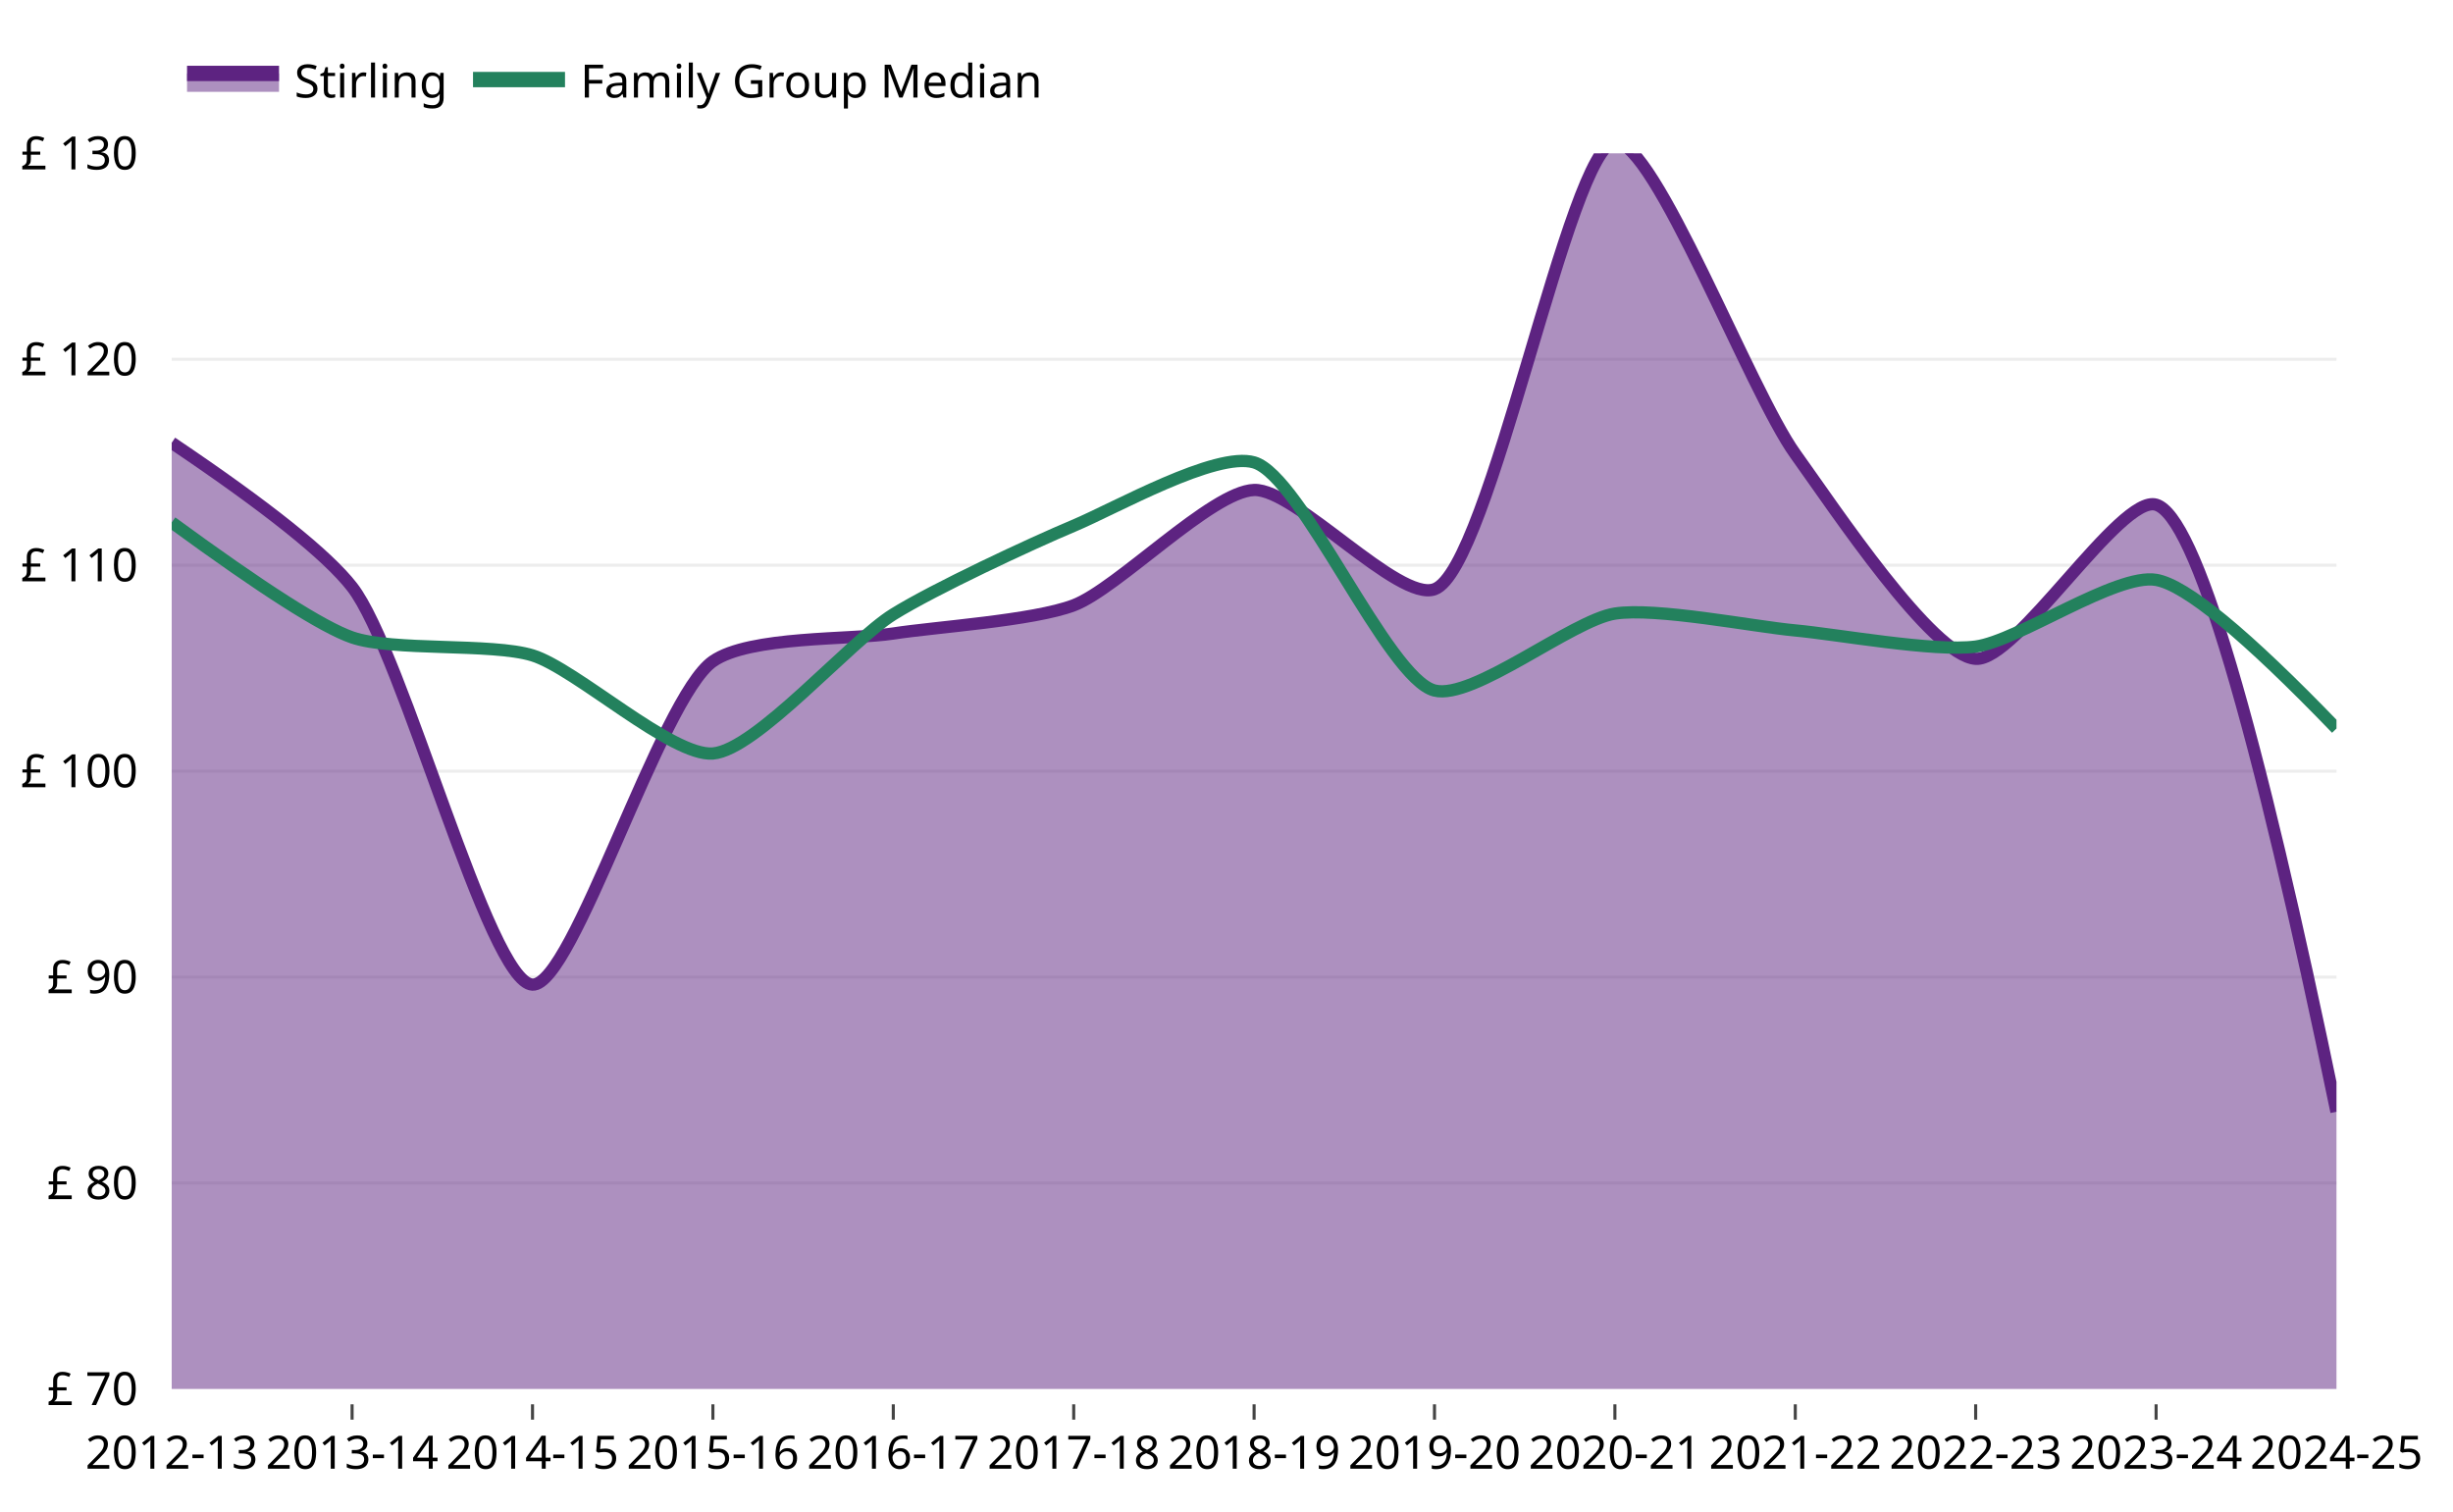
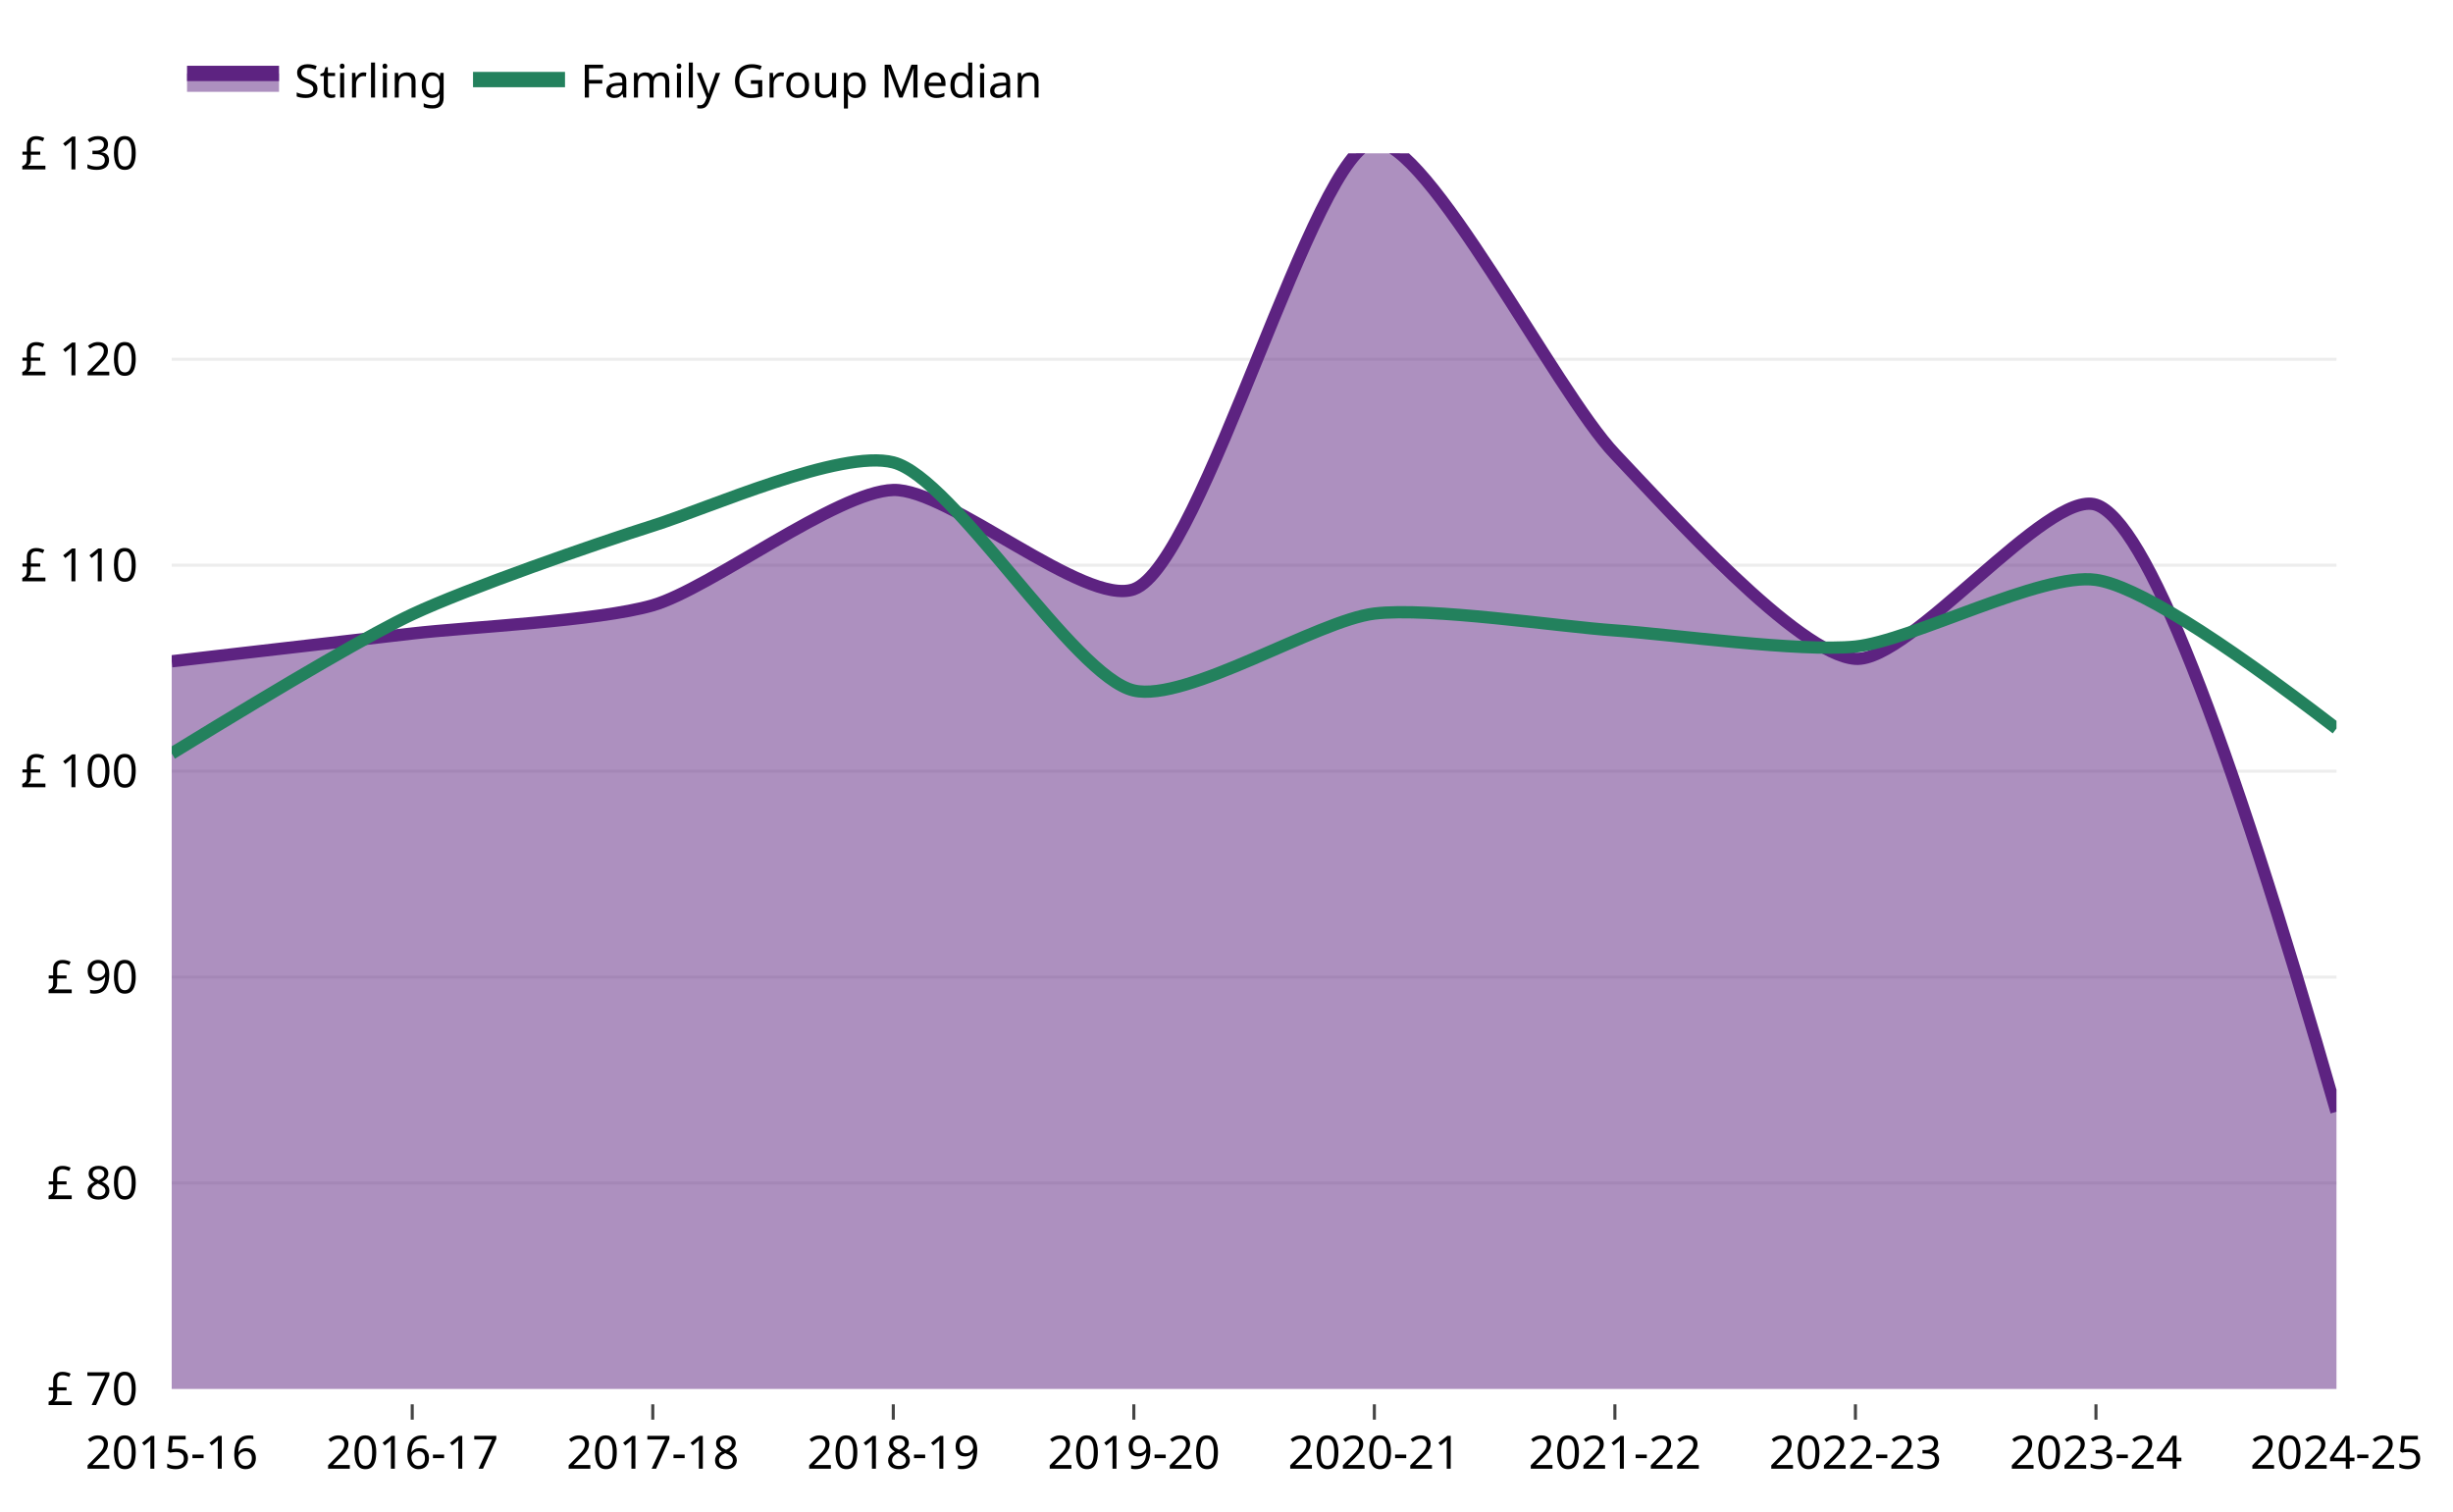
<svg xmlns="http://www.w3.org/2000/svg" class="main-svg" width="800" height="493" style="" viewBox="0 0 800 493">
  <rect x="0" y="0" width="800" height="493" style="fill: rgb(255, 255, 255); fill-opacity: 1;" />
-   <defs id="defs-bb5d37">
+   <defs id="defs-3ebbb4">
    <g class="clips">
-       <clipPath id="clipbb5d37xyplot" class="plotclip">
+       <clipPath id="clip3ebbb4xyplot" class="plotclip">
        <rect width="706" height="403" />
      </clipPath>
-       <clipPath class="axesclip" id="clipbb5d37x">
+       <clipPath class="axesclip" id="clip3ebbb4x">
        <rect x="56" y="0" width="706" height="493" />
      </clipPath>
-       <clipPath class="axesclip" id="clipbb5d37y">
+       <clipPath class="axesclip" id="clip3ebbb4y">
        <rect x="0" y="50" width="800" height="403" />
      </clipPath>
-       <clipPath class="axesclip" id="clipbb5d37xy">
+       <clipPath class="axesclip" id="clip3ebbb4xy">
        <rect x="56" y="50" width="706" height="403" />
      </clipPath>
    </g>
    <g class="gradients" />
    <g class="patterns" />
  </defs>
  <g class="bglayer">
    <rect class="bg" x="46" y="40" width="726" height="423" style="fill: rgb(0, 0, 0); fill-opacity: 0; stroke-width: 0;" />
  </g>
  <g class="layer-below">
    <g class="imagelayer" />
    <g class="shapelayer" />
  </g>
  <g class="cartesianlayer">
    <g class="subplot xy">
      <g class="layer-subplot">
        <g class="shapelayer" />
        <g class="imagelayer" />
      </g>
      <g class="minor-gridlayer">
        <g class="x" />
        <g class="y" />
      </g>
      <g class="gridlayer">
        <g class="x">
-           <path class="xgrid crisp" transform="translate(114.83,0)" d="M0,50v403" style="stroke: rgb(255, 255, 255); stroke-opacity: 1; stroke-width: 1px;" />
-           <path class="xgrid crisp" transform="translate(173.67,0)" d="M0,50v403" style="stroke: rgb(255, 255, 255); stroke-opacity: 1; stroke-width: 1px;" />
-           <path class="xgrid crisp" transform="translate(232.5,0)" d="M0,50v403" style="stroke: rgb(255, 255, 255); stroke-opacity: 1; stroke-width: 1px;" />
+           <path class="xgrid crisp" transform="translate(134.44,0)" d="M0,50v403" style="stroke: rgb(255, 255, 255); stroke-opacity: 1; stroke-width: 1px;" />
+           <path class="xgrid crisp" transform="translate(212.89,0)" d="M0,50v403" style="stroke: rgb(255, 255, 255); stroke-opacity: 1; stroke-width: 1px;" />
          <path class="xgrid crisp" transform="translate(291.33,0)" d="M0,50v403" style="stroke: rgb(255, 255, 255); stroke-opacity: 1; stroke-width: 1px;" />
-           <path class="xgrid crisp" transform="translate(350.17,0)" d="M0,50v403" style="stroke: rgb(255, 255, 255); stroke-opacity: 1; stroke-width: 1px;" />
-           <path class="xgrid crisp" transform="translate(409,0)" d="M0,50v403" style="stroke: rgb(255, 255, 255); stroke-opacity: 1; stroke-width: 1px;" />
-           <path class="xgrid crisp" transform="translate(467.83,0)" d="M0,50v403" style="stroke: rgb(255, 255, 255); stroke-opacity: 1; stroke-width: 1px;" />
+           <path class="xgrid crisp" transform="translate(369.78,0)" d="M0,50v403" style="stroke: rgb(255, 255, 255); stroke-opacity: 1; stroke-width: 1px;" />
+           <path class="xgrid crisp" transform="translate(448.22,0)" d="M0,50v403" style="stroke: rgb(255, 255, 255); stroke-opacity: 1; stroke-width: 1px;" />
          <path class="xgrid crisp" transform="translate(526.67,0)" d="M0,50v403" style="stroke: rgb(255, 255, 255); stroke-opacity: 1; stroke-width: 1px;" />
-           <path class="xgrid crisp" transform="translate(585.5,0)" d="M0,50v403" style="stroke: rgb(255, 255, 255); stroke-opacity: 1; stroke-width: 1px;" />
-           <path class="xgrid crisp" transform="translate(644.33,0)" d="M0,50v403" style="stroke: rgb(255, 255, 255); stroke-opacity: 1; stroke-width: 1px;" />
-           <path class="xgrid crisp" transform="translate(703.17,0)" d="M0,50v403" style="stroke: rgb(255, 255, 255); stroke-opacity: 1; stroke-width: 1px;" />
+           <path class="xgrid crisp" transform="translate(605.11,0)" d="M0,50v403" style="stroke: rgb(255, 255, 255); stroke-opacity: 1; stroke-width: 1px;" />
+           <path class="xgrid crisp" transform="translate(683.56,0)" d="M0,50v403" style="stroke: rgb(255, 255, 255); stroke-opacity: 1; stroke-width: 1px;" />
        </g>
        <g class="y">
          <path class="ygrid crisp" transform="translate(0,385.83)" d="M56,0h706" style="stroke: rgb(237, 237, 237); stroke-opacity: 1; stroke-width: 1px;" />
          <path class="ygrid crisp" transform="translate(0,318.67)" d="M56,0h706" style="stroke: rgb(237, 237, 237); stroke-opacity: 1; stroke-width: 1px;" />
          <path class="ygrid crisp" transform="translate(0,251.5)" d="M56,0h706" style="stroke: rgb(237, 237, 237); stroke-opacity: 1; stroke-width: 1px;" />
          <path class="ygrid crisp" transform="translate(0,184.33)" d="M56,0h706" style="stroke: rgb(237, 237, 237); stroke-opacity: 1; stroke-width: 1px;" />
          <path class="ygrid crisp" transform="translate(0,117.17)" d="M56,0h706" style="stroke: rgb(237, 237, 237); stroke-opacity: 1; stroke-width: 1px;" />
        </g>
      </g>
      <g class="zerolinelayer" />
      <g class="layer-between">
        <g class="shapelayer" />
        <g class="imagelayer" />
      </g>
      <path class="xlines-below" />
      <path class="ylines-below" />
      <g class="overlines-below" />
      <g class="xaxislayer-below" />
      <g class="yaxislayer-below" />
      <g class="overaxes-below" />
      <g class="overplot">
-         <g class="xy" transform="translate(56,50)" clip-path="url(#clipbb5d37xyplot)">
+         <g class="xy" transform="translate(56,50)" clip-path="url(#clip3ebbb4xyplot)">
          <g class="scatterlayer mlayer">
-             <g class="trace scatter trace89820f" style="stroke-miterlimit: 2;">
+             <g class="trace scatter trace1bfba2" style="stroke-miterlimit: 2;">
              <g class="fills">
                <g>
-                   <path class="js-fill" d="M706,873.17L0,873.17L0,94.4Q46.68,125.81 58.83,141.43C75.54,162.91 103.33,270.52 117.67,271.12C130.88,271.67 159.35,177.59 176.5,165.67C188.54,157.3 221.6,158.74 235.33,156.61C249.06,154.48 280.95,152.42 294.17,147.41C308.49,141.99 339.14,110.26 353,109.8C366.6,109.35 399.98,146.39 411.83,142.17C429.96,135.71 455.79,-2.62 470.67,-3.67C483.53,-4.58 514.68,77.43 529.5,98.05C542.4,116 574.09,163.85 588.33,164.86C601.61,165.8 635.46,111.14 647.17,114.6Q666.3,120.26 706,312.59" style="fill: rgb(93, 35, 129); fill-opacity: 0.5; stroke-width: 0;" />
+                   <path class="js-fill" d="M706,873.17L0,873.17L0,165.67Q60.14,158.74 78.44,156.61C96.75,154.48 139.01,152.59 156.89,147.41C175.66,141.97 216.91,110.31 235.33,109.8C253.52,109.29 297.65,147.93 313.78,142.17C336.32,134.12 372.6,-2.06 392.22,-3.67C409.5,-5.09 451.24,77.65 470.67,98.05C488.07,116.32 530.32,163.58 549.11,164.86C566.98,166.07 611.72,109.49 627.56,114.6Q651.5,122.32 706,312.59" style="fill: rgb(93, 35, 129); fill-opacity: 0.5; stroke-width: 0;" />
                </g>
              </g>
              <g class="errorbars" />
              <g class="lines">
-                 <path class="js-line" d="M0,94.4Q46.68,125.81 58.83,141.43C75.54,162.91 103.33,270.52 117.67,271.12C130.88,271.67 159.35,177.59 176.5,165.67C188.54,157.3 221.6,158.74 235.33,156.61C249.06,154.48 280.95,152.42 294.17,147.41C308.49,141.99 339.14,110.26 353,109.8C366.6,109.35 399.98,146.39 411.83,142.17C429.96,135.71 455.79,-2.62 470.67,-3.67C483.53,-4.58 514.68,77.43 529.5,98.05C542.4,116 574.09,163.85 588.33,164.86C601.61,165.8 635.46,111.14 647.17,114.6Q666.3,120.26 706,312.59" style="vector-effect: none; fill: none; stroke: rgb(93, 35, 129); stroke-opacity: 1; stroke-width: 4px; opacity: 1;" />
+                 <path class="js-line" d="M0,165.67Q60.14,158.74 78.44,156.61C96.75,154.48 139.01,152.59 156.89,147.41C175.66,141.97 216.91,110.31 235.33,109.8C253.52,109.29 297.65,147.93 313.78,142.17C336.32,134.12 372.6,-2.06 392.22,-3.67C409.5,-5.09 451.24,77.65 470.67,98.05C488.07,116.32 530.32,163.58 549.11,164.86C566.98,166.07 611.72,109.49 627.56,114.6Q651.5,122.32 706,312.59" style="vector-effect: none; fill: none; stroke: rgb(93, 35, 129); stroke-opacity: 1; stroke-width: 4px; opacity: 1;" />
              </g>
              <g class="points" />
              <g class="text" />
            </g>
-             <g class="trace scatter trace765763" style="stroke-miterlimit: 2; opacity: 1;">
+             <g class="trace scatter tracea3b0d0" style="stroke-miterlimit: 2; opacity: 1;">
              <g class="fills" />
              <g class="errorbars" />
              <g class="lines">
-                 <path class="js-line" d="M0,120.36Q44.48,152.92 58.83,157.89C72.04,162.46 104.34,159.64 117.67,163.74C131.85,168.11 163.11,196.81 176.5,195.74C190.6,194.62 221.14,159.19 235.33,150.36C248.65,142.07 280.27,127.3 294.17,121.47C307.73,115.78 340.44,97.16 353,100.8C368.5,105.29 396.46,171.29 411.83,175.2C424.45,178.41 456.66,152.3 470.67,150.11C484.14,148.01 515.77,154.35 529.5,155.61C543.23,156.87 574.8,162.67 588.33,160.87C602.27,159.01 634.05,136.9 647.17,139.12Q661.64,141.57 706,187.6" style="vector-effect: none; fill: none; stroke: rgb(35, 129, 93); stroke-opacity: 1; stroke-width: 4px; opacity: 1;" />
+                 <path class="js-line" d="M0,195.74Q59.75,159.13 78.44,150.36C96.39,141.94 138.45,127.28 156.89,121.47C175.06,115.75 218.16,96.41 235.33,100.8C255.15,105.87 294.05,170.69 313.78,175.2C331,179.13 373.7,152.34 392.22,150.11C410.32,147.93 452.36,154.35 470.67,155.61C488.97,156.87 530.96,162.72 549.11,160.87C567.58,158.98 609.79,136.59 627.56,139.12Q646.47,141.82 706,187.6" style="vector-effect: none; fill: none; stroke: rgb(35, 129, 93); stroke-opacity: 1; stroke-width: 4px; opacity: 1;" />
              </g>
              <g class="points" />
              <g class="text" />
            </g>
          </g>
        </g>
      </g>
      <g class="zerolinelayer-above" />
      <path class="xlines-above crisp" d="" style="fill: none; stroke-width: 1px; stroke: rgb(0, 0, 0); stroke-opacity: 0;" />
      <path class="ylines-above crisp" d="M0,0" style="fill: none;" />
      <g class="overlines-above" />
      <g class="xaxislayer-above">
-         <path class="xtick ticks crisp" d="M0,463v-5" transform="translate(114.83,0)" style="stroke: rgb(68, 68, 68); stroke-opacity: 1; stroke-width: 1px;" />
-         <path class="xtick ticks crisp" d="M0,463v-5" transform="translate(173.67,0)" style="stroke: rgb(68, 68, 68); stroke-opacity: 1; stroke-width: 1px;" />
-         <path class="xtick ticks crisp" d="M0,463v-5" transform="translate(232.5,0)" style="stroke: rgb(68, 68, 68); stroke-opacity: 1; stroke-width: 1px;" />
+         <path class="xtick ticks crisp" d="M0,463v-5" transform="translate(134.44,0)" style="stroke: rgb(68, 68, 68); stroke-opacity: 1; stroke-width: 1px;" />
+         <path class="xtick ticks crisp" d="M0,463v-5" transform="translate(212.89,0)" style="stroke: rgb(68, 68, 68); stroke-opacity: 1; stroke-width: 1px;" />
        <path class="xtick ticks crisp" d="M0,463v-5" transform="translate(291.33,0)" style="stroke: rgb(68, 68, 68); stroke-opacity: 1; stroke-width: 1px;" />
-         <path class="xtick ticks crisp" d="M0,463v-5" transform="translate(350.17,0)" style="stroke: rgb(68, 68, 68); stroke-opacity: 1; stroke-width: 1px;" />
-         <path class="xtick ticks crisp" d="M0,463v-5" transform="translate(409,0)" style="stroke: rgb(68, 68, 68); stroke-opacity: 1; stroke-width: 1px;" />
-         <path class="xtick ticks crisp" d="M0,463v-5" transform="translate(467.83,0)" style="stroke: rgb(68, 68, 68); stroke-opacity: 1; stroke-width: 1px;" />
+         <path class="xtick ticks crisp" d="M0,463v-5" transform="translate(369.78,0)" style="stroke: rgb(68, 68, 68); stroke-opacity: 1; stroke-width: 1px;" />
+         <path class="xtick ticks crisp" d="M0,463v-5" transform="translate(448.22,0)" style="stroke: rgb(68, 68, 68); stroke-opacity: 1; stroke-width: 1px;" />
        <path class="xtick ticks crisp" d="M0,463v-5" transform="translate(526.67,0)" style="stroke: rgb(68, 68, 68); stroke-opacity: 1; stroke-width: 1px;" />
-         <path class="xtick ticks crisp" d="M0,463v-5" transform="translate(585.5,0)" style="stroke: rgb(68, 68, 68); stroke-opacity: 1; stroke-width: 1px;" />
-         <path class="xtick ticks crisp" d="M0,463v-5" transform="translate(644.33,0)" style="stroke: rgb(68, 68, 68); stroke-opacity: 1; stroke-width: 1px;" />
-         <path class="xtick ticks crisp" d="M0,463v-5" transform="translate(703.17,0)" style="stroke: rgb(68, 68, 68); stroke-opacity: 1; stroke-width: 1px;" />
-         <g class="xtick">
-           <text text-anchor="middle" x="0" y="479" transform="translate(56,0)" style="font-family: 'Segoe UI Semibold'; font-size: 15px; fill: rgb(0, 0, 0); fill-opacity: 1; white-space: pre;">2012-13</text>
-         </g>
-         <g class="xtick">
-           <text text-anchor="middle" x="0" y="479" transform="translate(114.83,0)" style="font-family: 'Segoe UI Semibold'; font-size: 15px; fill: rgb(0, 0, 0); fill-opacity: 1; white-space: pre;">2013-14</text>
-         </g>
-         <g class="xtick">
-           <text text-anchor="middle" x="0" y="479" transform="translate(173.67,0)" style="font-family: 'Segoe UI Semibold'; font-size: 15px; fill: rgb(0, 0, 0); fill-opacity: 1; white-space: pre;">2014-15</text>
-         </g>
-         <g class="xtick">
-           <text text-anchor="middle" x="0" y="479" transform="translate(232.5,0)" style="font-family: 'Segoe UI Semibold'; font-size: 15px; fill: rgb(0, 0, 0); fill-opacity: 1; white-space: pre;">2015-16</text>
-         </g>
-         <g class="xtick">
-           <text text-anchor="middle" x="0" y="479" transform="translate(291.33,0)" style="font-family: 'Segoe UI Semibold'; font-size: 15px; fill: rgb(0, 0, 0); fill-opacity: 1; white-space: pre;">2016-17</text>
-         </g>
-         <g class="xtick">
-           <text text-anchor="middle" x="0" y="479" transform="translate(350.17,0)" style="font-family: 'Segoe UI Semibold'; font-size: 15px; fill: rgb(0, 0, 0); fill-opacity: 1; white-space: pre;">2017-18</text>
-         </g>
-         <g class="xtick">
-           <text text-anchor="middle" x="0" y="479" transform="translate(409,0)" style="font-family: 'Segoe UI Semibold'; font-size: 15px; fill: rgb(0, 0, 0); fill-opacity: 1; white-space: pre;">2018-19</text>
-         </g>
-         <g class="xtick">
-           <text text-anchor="middle" x="0" y="479" transform="translate(467.83,0)" style="font-family: 'Segoe UI Semibold'; font-size: 15px; fill: rgb(0, 0, 0); fill-opacity: 1; white-space: pre;">2019-20</text>
-         </g>
-         <g class="xtick">
-           <text text-anchor="middle" x="0" y="479" transform="translate(526.67,0)" style="font-family: 'Segoe UI Semibold'; font-size: 15px; fill: rgb(0, 0, 0); fill-opacity: 1; white-space: pre;">2020-21</text>
-         </g>
-         <g class="xtick">
-           <text text-anchor="middle" x="0" y="479" transform="translate(585.5,0)" style="font-family: 'Segoe UI Semibold'; font-size: 15px; fill: rgb(0, 0, 0); fill-opacity: 1; white-space: pre;">2021-22</text>
-         </g>
-         <g class="xtick">
-           <text text-anchor="middle" x="0" y="479" transform="translate(644.33,0)" style="font-family: 'Segoe UI Semibold'; font-size: 15px; fill: rgb(0, 0, 0); fill-opacity: 1; white-space: pre;">2022-23</text>
-         </g>
-         <g class="xtick">
-           <text text-anchor="middle" x="0" y="479" transform="translate(703.17,0)" style="font-family: 'Segoe UI Semibold'; font-size: 15px; fill: rgb(0, 0, 0); fill-opacity: 1; white-space: pre;">2023-24</text>
+         <path class="xtick ticks crisp" d="M0,463v-5" transform="translate(605.11,0)" style="stroke: rgb(68, 68, 68); stroke-opacity: 1; stroke-width: 1px;" />
+         <path class="xtick ticks crisp" d="M0,463v-5" transform="translate(683.56,0)" style="stroke: rgb(68, 68, 68); stroke-opacity: 1; stroke-width: 1px;" />
+         <g class="xtick">
+           <text text-anchor="middle" x="0" y="479" transform="translate(56,0)" style="font-family: 'Segoe UI Semibold'; font-size: 15px; fill: rgb(0, 0, 0); fill-opacity: 1; white-space: pre;">2015-16</text>
+         </g>
+         <g class="xtick">
+           <text text-anchor="middle" x="0" y="479" transform="translate(134.44,0)" style="font-family: 'Segoe UI Semibold'; font-size: 15px; fill: rgb(0, 0, 0); fill-opacity: 1; white-space: pre;">2016-17</text>
+         </g>
+         <g class="xtick">
+           <text text-anchor="middle" x="0" y="479" transform="translate(212.89,0)" style="font-family: 'Segoe UI Semibold'; font-size: 15px; fill: rgb(0, 0, 0); fill-opacity: 1; white-space: pre;">2017-18</text>
+         </g>
+         <g class="xtick">
+           <text text-anchor="middle" x="0" y="479" transform="translate(291.33,0)" style="font-family: 'Segoe UI Semibold'; font-size: 15px; fill: rgb(0, 0, 0); fill-opacity: 1; white-space: pre;">2018-19</text>
+         </g>
+         <g class="xtick">
+           <text text-anchor="middle" x="0" y="479" transform="translate(369.78,0)" style="font-family: 'Segoe UI Semibold'; font-size: 15px; fill: rgb(0, 0, 0); fill-opacity: 1; white-space: pre;">2019-20</text>
+         </g>
+         <g class="xtick">
+           <text text-anchor="middle" x="0" y="479" transform="translate(448.22,0)" style="font-family: 'Segoe UI Semibold'; font-size: 15px; fill: rgb(0, 0, 0); fill-opacity: 1; white-space: pre;">2020-21</text>
+         </g>
+         <g class="xtick">
+           <text text-anchor="middle" x="0" y="479" transform="translate(526.67,0)" style="font-family: 'Segoe UI Semibold'; font-size: 15px; fill: rgb(0, 0, 0); fill-opacity: 1; white-space: pre;">2021-22</text>
+         </g>
+         <g class="xtick">
+           <text text-anchor="middle" x="0" y="479" transform="translate(605.11,0)" style="font-family: 'Segoe UI Semibold'; font-size: 15px; fill: rgb(0, 0, 0); fill-opacity: 1; white-space: pre;">2022-23</text>
+         </g>
+         <g class="xtick">
+           <text text-anchor="middle" x="0" y="479" transform="translate(683.56,0)" style="font-family: 'Segoe UI Semibold'; font-size: 15px; fill: rgb(0, 0, 0); fill-opacity: 1; white-space: pre;">2023-24</text>
        </g>
        <g class="xtick">
          <text text-anchor="middle" x="0" y="479" transform="translate(762,0)" style="font-family: 'Segoe UI Semibold'; font-size: 15px; fill: rgb(0, 0, 0); fill-opacity: 1; white-space: pre;">2024-25</text>
        </g>
      </g>
      <g class="yaxislayer-above">
        <g class="ytick">
          <text text-anchor="end" x="45" y="5.25" transform="translate(0,453)" style="font-family: 'Segoe UI Semibold'; font-size: 15px; fill: rgb(0, 0, 0); fill-opacity: 1; white-space: pre;">£ 70</text>
        </g>
        <g class="ytick">
          <text text-anchor="end" x="45" y="5.25" style="font-family: 'Segoe UI Semibold'; font-size: 15px; fill: rgb(0, 0, 0); fill-opacity: 1; white-space: pre;" transform="translate(0,385.83)">£ 80</text>
        </g>
        <g class="ytick">
          <text text-anchor="end" x="45" y="5.25" style="font-family: 'Segoe UI Semibold'; font-size: 15px; fill: rgb(0, 0, 0); fill-opacity: 1; white-space: pre;" transform="translate(0,318.67)">£ 90</text>
        </g>
        <g class="ytick">
          <text text-anchor="end" x="45" y="5.25" style="font-family: 'Segoe UI Semibold'; font-size: 15px; fill: rgb(0, 0, 0); fill-opacity: 1; white-space: pre;" transform="translate(0,251.5)">£ 100</text>
        </g>
        <g class="ytick">
          <text text-anchor="end" x="45" y="5.25" style="font-family: 'Segoe UI Semibold'; font-size: 15px; fill: rgb(0, 0, 0); fill-opacity: 1; white-space: pre;" transform="translate(0,184.33)">£ 110</text>
        </g>
        <g class="ytick">
          <text text-anchor="end" x="45" y="5.25" style="font-family: 'Segoe UI Semibold'; font-size: 15px; fill: rgb(0, 0, 0); fill-opacity: 1; white-space: pre;" transform="translate(0,117.17)">£ 120</text>
        </g>
        <g class="ytick">
          <text text-anchor="end" x="45" y="5.25" style="font-family: 'Segoe UI Semibold'; font-size: 15px; fill: rgb(0, 0, 0); fill-opacity: 1; white-space: pre;" transform="translate(0,50)">£ 130</text>
        </g>
      </g>
      <g class="overaxes-above" />
    </g>
  </g>
  <g class="polarlayer" />
  <g class="smithlayer" />
  <g class="ternarylayer" />
  <g class="geolayer" />
  <g class="funnelarealayer" />
  <g class="pielayer" />
  <g class="iciclelayer" />
  <g class="treemaplayer" />
  <g class="sunburstlayer" />
  <g class="glimages" />
-   <defs id="topdefs-bb5d37">
+   <defs id="topdefs-3ebbb4">
    <g class="clips" />
-     <clipPath id="legendbb5d37">
+     <clipPath id="legend3ebbb4">
      <rect width="285" height="33" x="0" y="0" />
    </clipPath>
  </defs>
  <g class="layer-above">
    <g class="imagelayer" />
    <g class="shapelayer" />
  </g>
  <g class="infolayer">
    <g class="legend" pointer-events="all" transform="translate(56,9.7)">
      <rect class="bg" shape-rendering="crispEdges" style="stroke: rgb(68, 68, 68); stroke-opacity: 1; fill: rgb(0, 0, 0); fill-opacity: 0; stroke-width: 0px;" width="285" height="33" x="0" y="0" />
-       <g class="scrollbox" transform="" clip-path="url(#legendbb5d37)">
+       <g class="scrollbox" transform="" clip-path="url(#legend3ebbb4)">
        <g class="groups">
          <g class="traces" transform="translate(0,16.25)" style="opacity: 1;">
            <text class="legendtext" text-anchor="start" x="40" y="5.85" style="font-family: 'Segoe UI Semibold'; font-size: 15px; fill: rgb(0, 0, 0); fill-opacity: 1; white-space: pre;">Stirling</text>
            <g class="layers">
              <g class="legendfill">
                <path class="js-fill" d="M5,-2h30v6h-30z" style="stroke-width: 0; fill: rgb(93, 35, 129); fill-opacity: 0.5;" />
              </g>
              <g class="legendlines">
                <path class="js-line" d="M5,-2h30" style="fill: none; stroke: rgb(93, 35, 129); stroke-opacity: 1; stroke-width: 5px;" />
              </g>
              <g class="legendsymbols">
                <g class="legendpoints" />
              </g>
            </g>
            <rect class="legendtoggle" x="0" y="-11.25" width="90.766" height="22.5" style="fill: rgb(0, 0, 0); fill-opacity: 0;" />
          </g>
          <g class="traces" transform="translate(93.26562,16.25)" style="opacity: 1;">
            <text class="legendtext" text-anchor="start" x="40" y="5.85" style="font-family: 'Segoe UI Semibold'; font-size: 15px; fill: rgb(0, 0, 0); fill-opacity: 1; white-space: pre;">Family Group Median</text>
            <g class="layers" style="opacity: 1;">
              <g class="legendfill" />
              <g class="legendlines">
                <path class="js-line" d="M5,0h30" style="fill: none; stroke: rgb(35, 129, 93); stroke-opacity: 1; stroke-width: 5px;" />
              </g>
              <g class="legendsymbols">
                <g class="legendpoints" />
              </g>
            </g>
            <rect class="legendtoggle" x="0" y="-11.25" width="188.602" height="22.5" style="fill: rgb(0, 0, 0); fill-opacity: 0;" />
          </g>
        </g>
      </g>
      <rect class="scrollbar" rx="20" ry="3" width="0" height="0" style="fill: rgb(128, 139, 164); fill-opacity: 1;" x="0" y="0" />
    </g>
    <g class="g-gtitle" />
    <g class="g-xtitle" />
    <g class="g-ytitle" />
  </g>
</svg>
